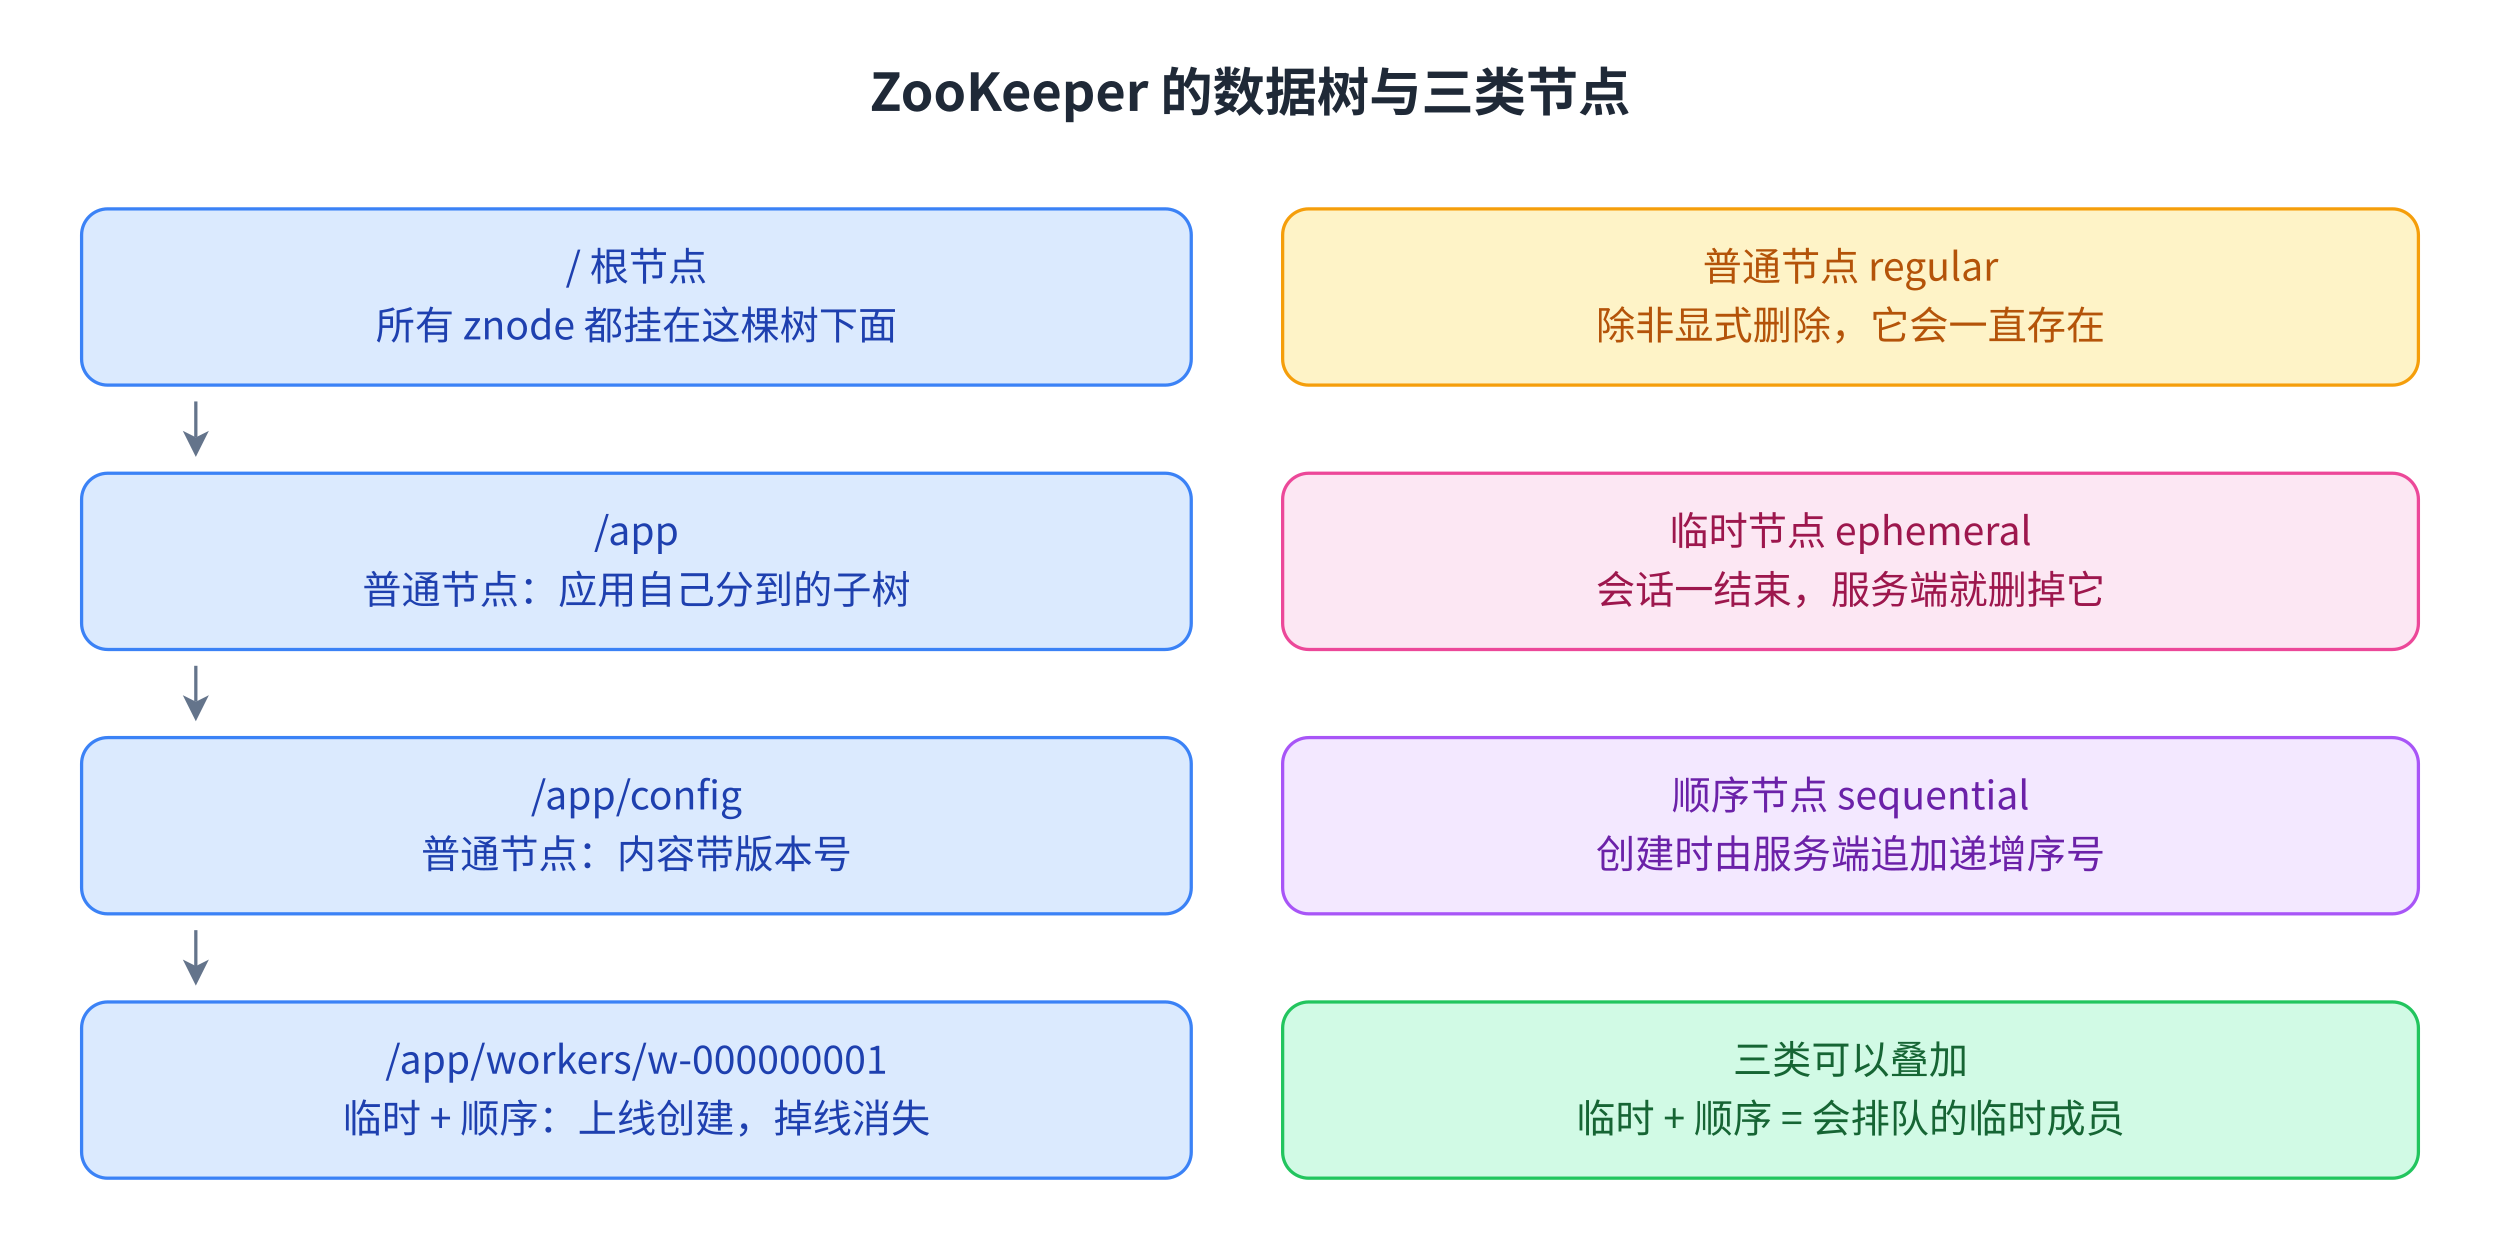
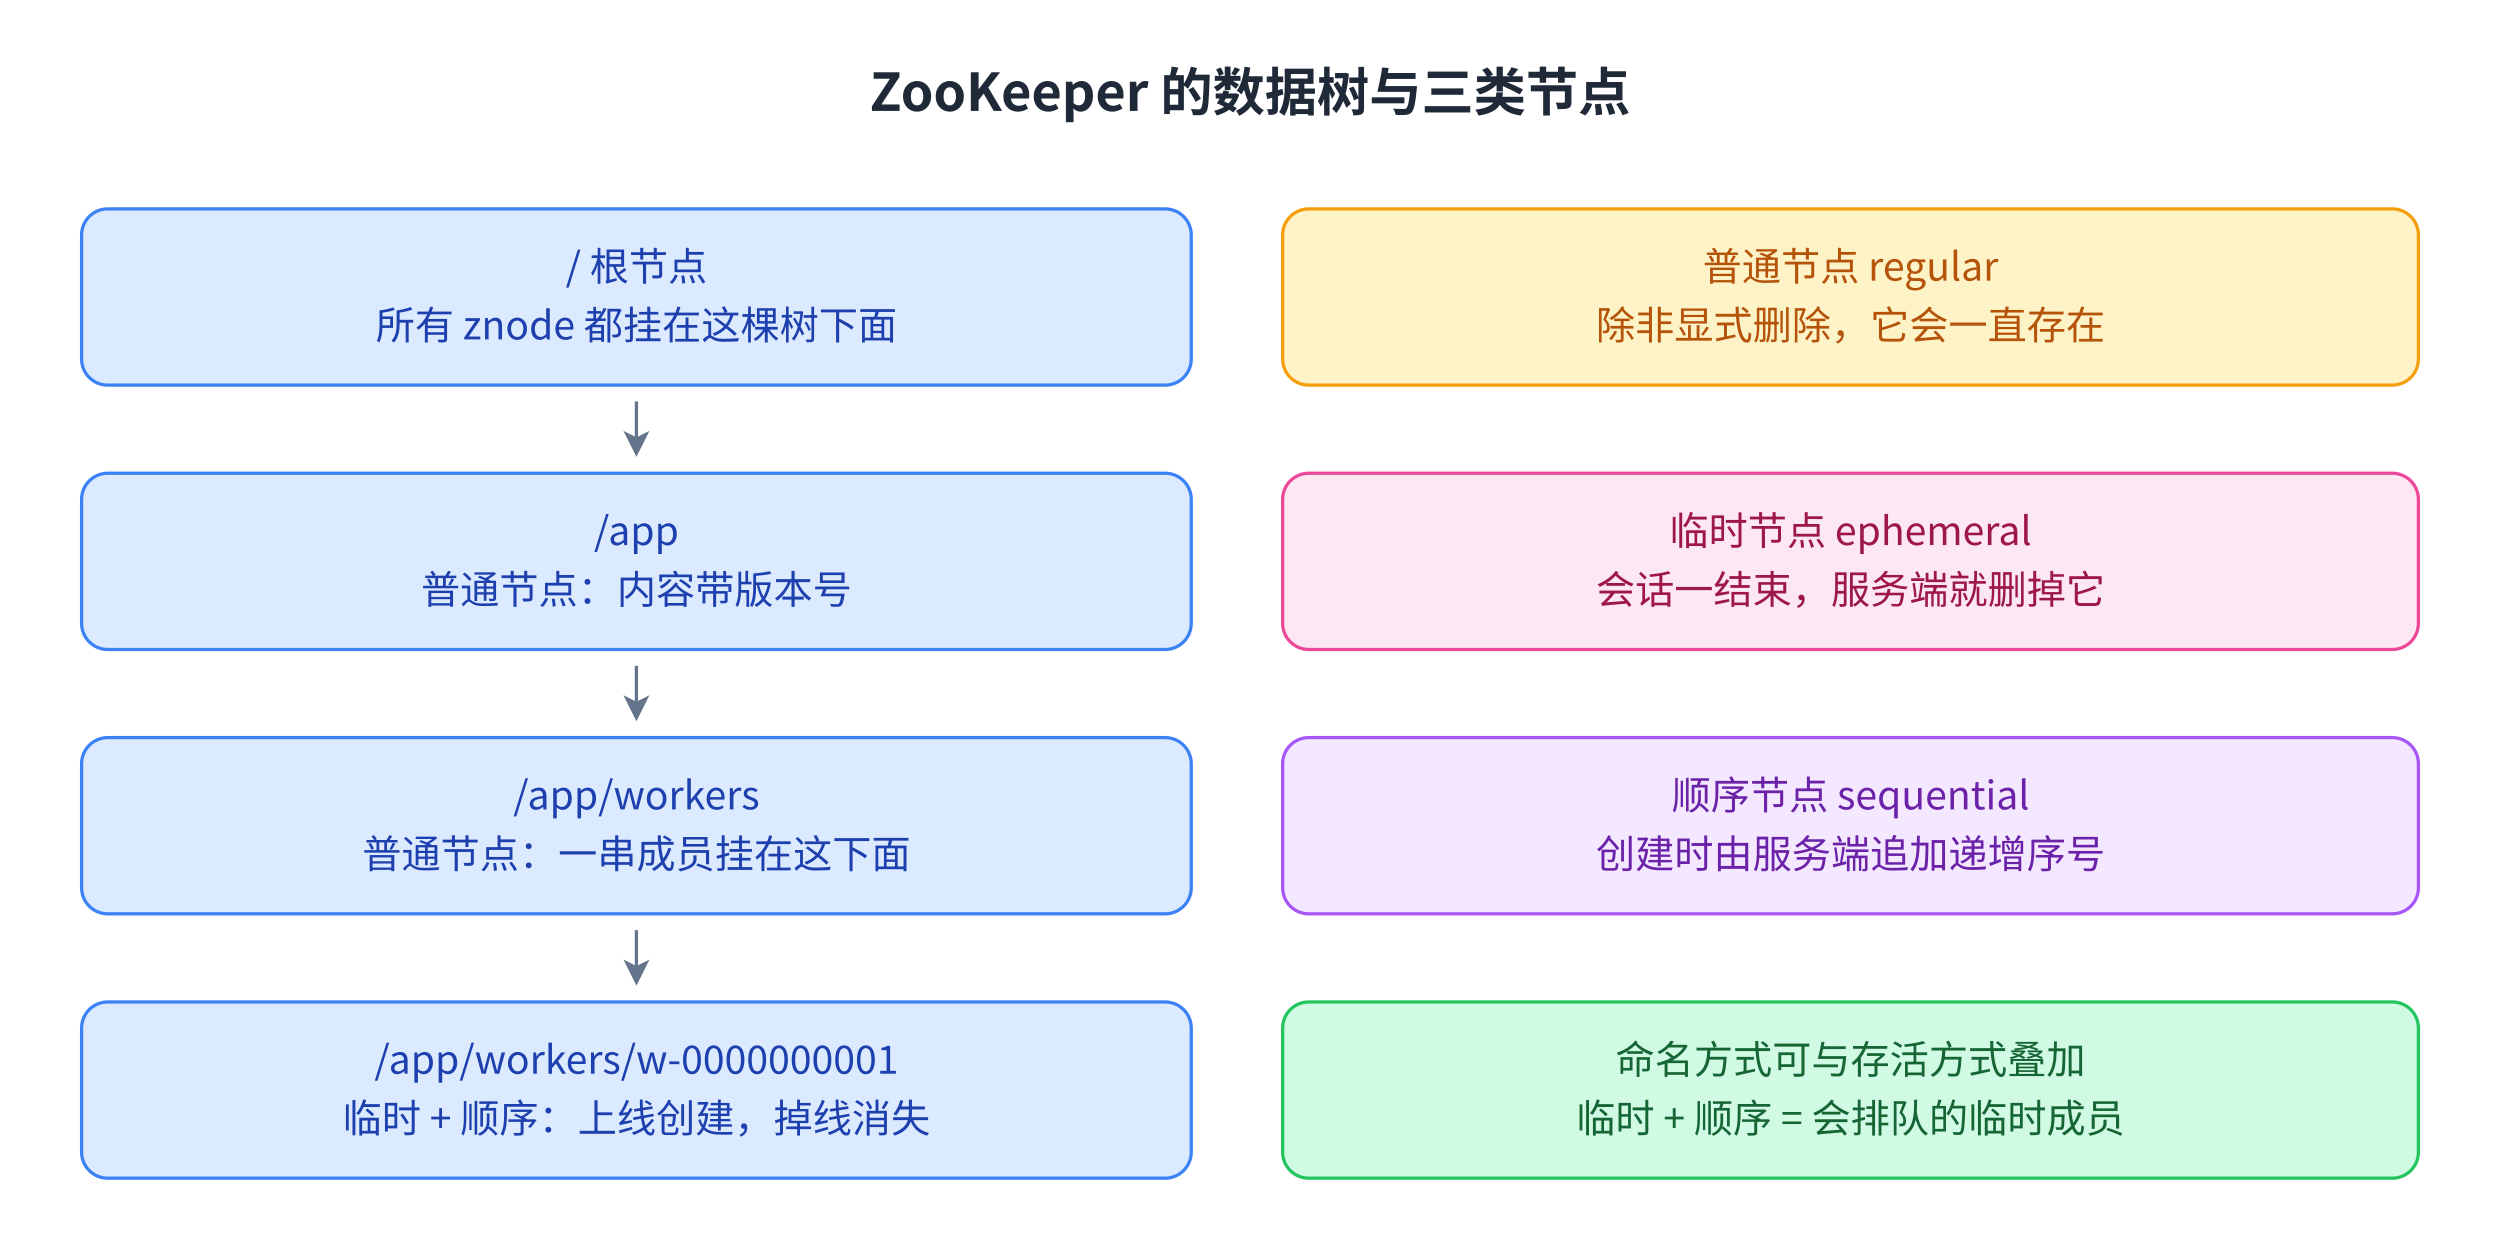
<svg xmlns="http://www.w3.org/2000/svg" viewBox="0 0 766 383" width="766" height="383" role="img" aria-labelledby="fig-zk-1-title fig-zk-1-desc">
  <defs>
    <style>
      text { font-family: 'PingFang SC', 'Microsoft YaHei', 'Noto Sans CJK SC', system-ui, sans-serif; }
    </style>
    <marker id="arrow" markerWidth="8" markerHeight="8" refX="2" refY="4" orient="auto" markerUnits="userSpaceOnUse">
      <path d="M0,0 L8,4 L0,8 L2,4 z" fill="#64748b" />
    </marker>
  </defs>
  <rect x="0" y="0" width="766" height="383" fill="#ffffff" />
  <text x="383" y="34" font-size="16" font-weight="600" fill="#1f2937" text-anchor="middle">ZooKeeper 的数据树与三类节点</text>
-   <path d="M60,123 L60,134" fill="none" stroke="#64748b" marker-end="url(#arrow)" />
-   <path d="M60,204 L60,215" fill="none" stroke="#64748b" marker-end="url(#arrow)" />
-   <path d="M60,285 L60,296" fill="none" stroke="#64748b" marker-end="url(#arrow)" />
+   <path d="M195,123 L195,134" fill="none" stroke="#64748b" marker-end="url(#arrow)" />
+   <path d="M195,204 L195,215" fill="none" stroke="#64748b" marker-end="url(#arrow)" />
+   <path d="M195,285 L195,296" fill="none" stroke="#64748b" marker-end="url(#arrow)" />
  <rect x="25" y="64" width="340" height="54" rx="8" fill="#dbeafe" stroke="#3b82f6" />
-   <text x="195" y="86" font-size="12" fill="#1e40af" text-anchor="middle">/  根节点</text>
+   <text x="195" y="86" font-size="12" fill="#1e40af" text-anchor="middle">/ 根节点</text>
  <text x="195" y="104" font-size="12" fill="#1e40af" text-anchor="middle">所有 znode 都挂在这棵树下面</text>
  <rect x="25" y="145" width="340" height="54" rx="8" fill="#dbeafe" stroke="#3b82f6" />
  <text x="195" y="167" font-size="12" fill="#1e40af" text-anchor="middle">/app</text>
-   <text x="195" y="185" font-size="12" fill="#1e40af" text-anchor="middle">普通节点：应用自己分到的子树</text>
+   <text x="195" y="185" font-size="12" fill="#1e40af" text-anchor="middle">普通节点：内容带版本号</text>
  <rect x="25" y="226" width="340" height="54" rx="8" fill="#dbeafe" stroke="#3b82f6" />
-   <text x="195" y="248" font-size="12" fill="#1e40af" text-anchor="middle">/app/config</text>
-   <text x="195" y="266" font-size="12" fill="#1e40af" text-anchor="middle">普通节点：内容带版本号</text>
+   <text x="195" y="248" font-size="12" fill="#1e40af" text-anchor="middle">/app/workers</text>
+   <text x="195" y="266" font-size="12" fill="#1e40af" text-anchor="middle">普通节点：一串成员挂在这下面</text>
  <rect x="25" y="307" width="340" height="54" rx="8" fill="#dbeafe" stroke="#3b82f6" />
-   <text x="195" y="329" font-size="12" fill="#1e40af" text-anchor="middle">/app/workers/w-000000001</text>
+   <text x="195" y="329" font-size="12" fill="#1e40af" text-anchor="middle">/app/workers/w-0000000001</text>
  <text x="195" y="347" font-size="12" fill="#1e40af" text-anchor="middle">临时 + 顺序：上线创建，掉线消失</text>
  <rect x="393" y="64" width="348" height="54" rx="8" fill="#fef3c7" stroke="#f59e0b" />
  <text x="567" y="86" font-size="12" fill="#b45309" text-anchor="middle">普通节点 regular</text>
  <text x="567" y="104" font-size="12" fill="#b45309" text-anchor="middle">除非显式删除，它会一直存在</text>
  <rect x="393" y="145" width="348" height="54" rx="8" fill="#fce7f3" stroke="#ec4899" />
  <text x="567" y="167" font-size="12" fill="#9d174d" text-anchor="middle">临时节点 ephemeral</text>
  <text x="567" y="185" font-size="12" fill="#9d174d" text-anchor="middle">会话一结束，服务端就删掉它</text>
  <rect x="393" y="226" width="348" height="54" rx="8" fill="#f3e8ff" stroke="#a855f7" />
  <text x="567" y="248" font-size="12" fill="#6b21a8" text-anchor="middle">顺序节点 sequential</text>
  <text x="567" y="266" font-size="12" fill="#6b21a8" text-anchor="middle">创建时由服务端追加递增序号</text>
  <rect x="393" y="307" width="348" height="54" rx="8" fill="#d1fae5" stroke="#22c55e" />
-   <text x="567" y="329" font-size="12" fill="#166534" text-anchor="middle">三类可以叠加</text>
+   <text x="567" y="329" font-size="12" fill="#166534" text-anchor="middle">命名方式可与存活方式叠加</text>
  <text x="567" y="347" font-size="12" fill="#166534" text-anchor="middle">临时 + 顺序 = 会排队的临时成员</text>
</svg>
